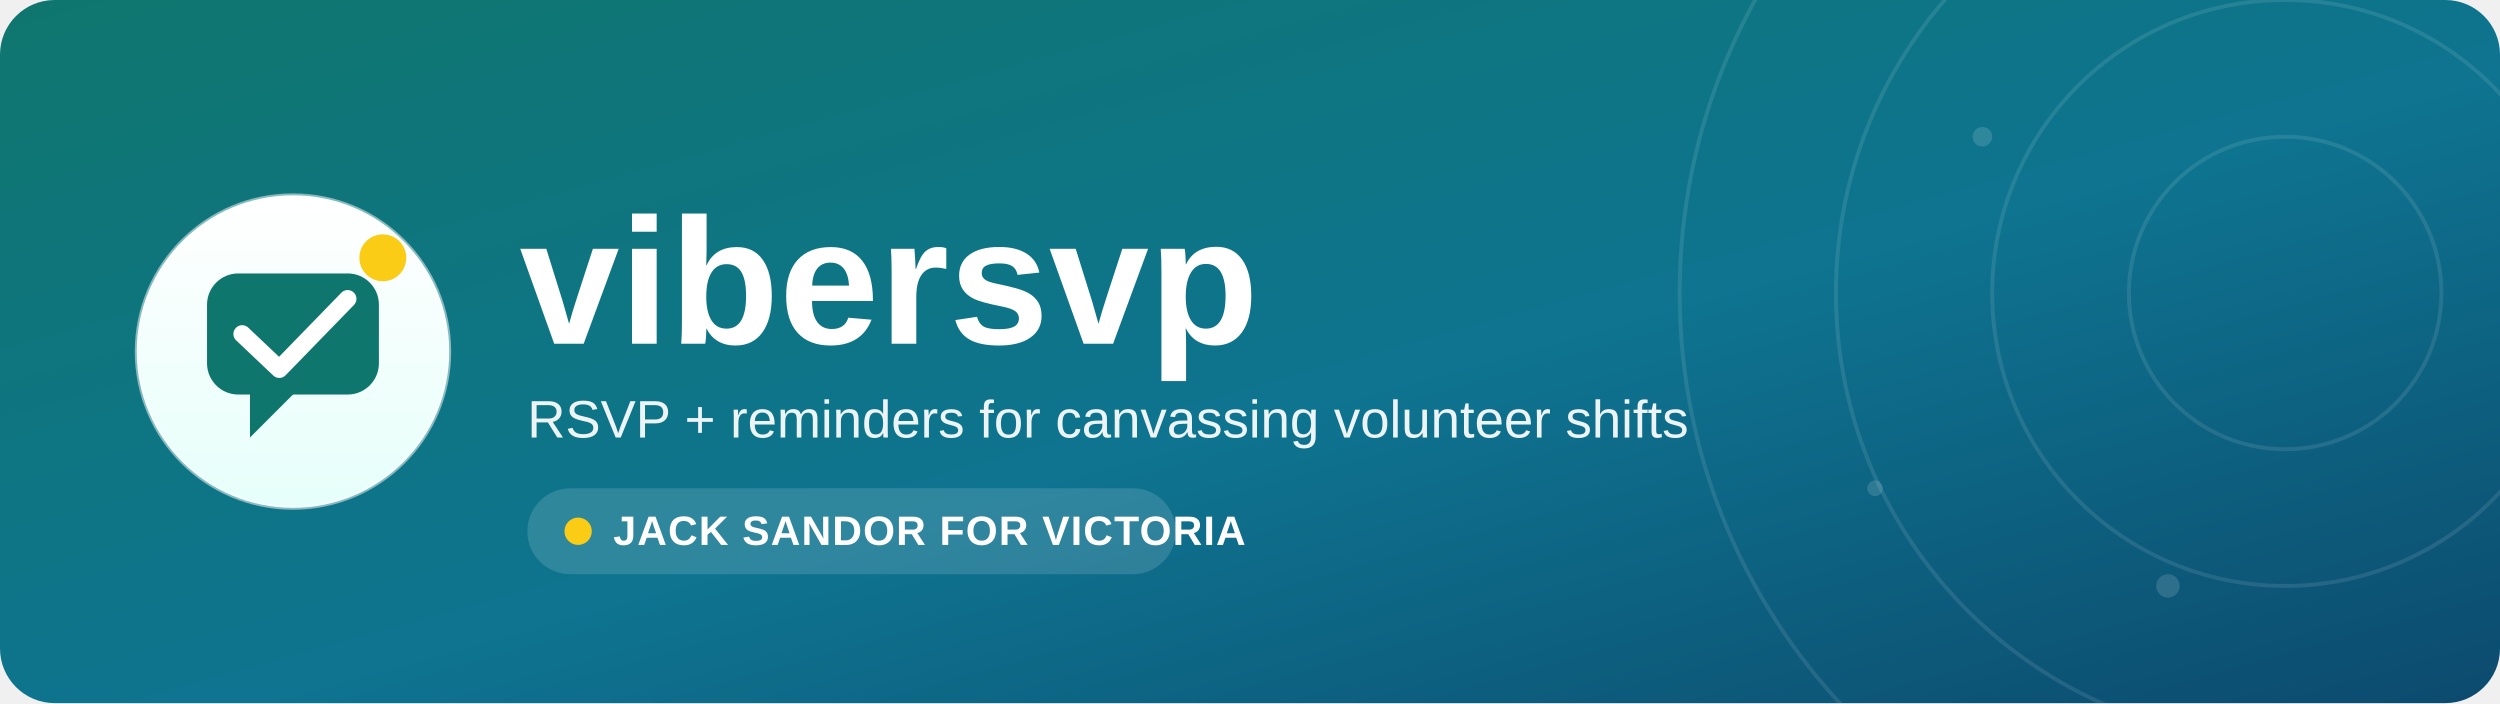
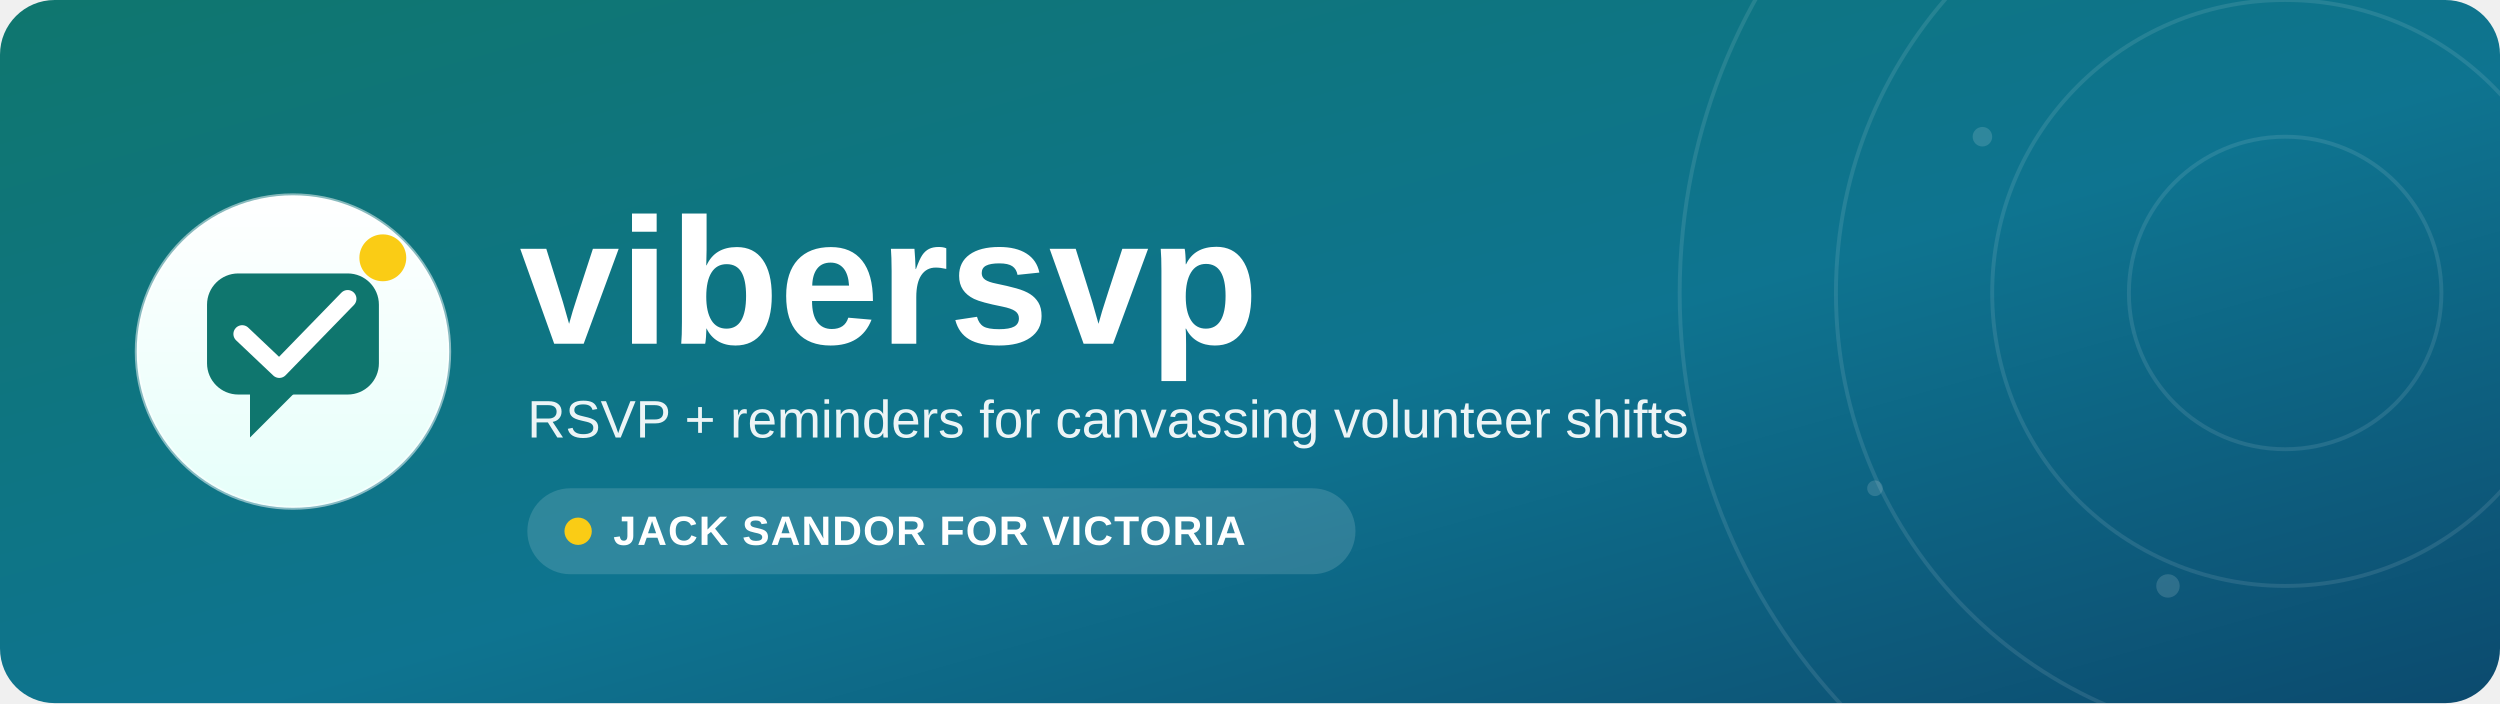
<svg xmlns="http://www.w3.org/2000/svg" viewBox="0 0 1280 360" width="1280" height="360" role="img" aria-label="vibersvp — RSVP and reminders for canvassing volunteer shifts">
  <defs>
    <linearGradient id="bg" x1="0" y1="0" x2="1" y2="1">
      <stop offset="0" stop-color="#0F766E" />
      <stop offset="0.55" stop-color="#0E7490" />
      <stop offset="1" stop-color="#0C4A6E" />
    </linearGradient>
    <linearGradient id="badge" x1="0" y1="0" x2="0" y2="1">
      <stop offset="0" stop-color="#FFFFFF" />
      <stop offset="1" stop-color="#E6FFFA" />
    </linearGradient>
    <clipPath id="card">
      <rect x="0" y="0" width="1280" height="360" rx="28" />
    </clipPath>
    <style>
      .wm   { font-family: "Helvetica Neue", Arial, "DejaVu Sans", sans-serif; font-weight: 800; }
      .tag  { font-family: "Helvetica Neue", Arial, "DejaVu Sans", sans-serif; font-weight: 400; }
      .chip { font-family: "Helvetica Neue", Arial, "DejaVu Sans", sans-serif; font-weight: 600; letter-spacing: 0.6px; }
    </style>
  </defs>
  <rect x="0" y="0" width="1280" height="360" rx="28" fill="url(#bg)" />
  <g clip-path="url(#card)" fill="none" stroke="#FFFFFF">
    <g opacity="0.10" stroke-width="2">
      <circle cx="1170" cy="150" r="80" />
      <circle cx="1170" cy="150" r="150" />
      <circle cx="1170" cy="150" r="230" />
      <circle cx="1170" cy="150" r="310" />
    </g>
    <g fill="#FFFFFF" stroke="none" opacity="0.14">
      <circle cx="1015" cy="70" r="5" />
      <circle cx="1110" cy="300" r="6" />
      <circle cx="960" cy="250" r="4" />
    </g>
  </g>
  <g>
    <circle cx="150" cy="180" r="80" fill="url(#badge)" />
    <circle cx="150" cy="180" r="80" fill="none" stroke="#FFFFFF" stroke-opacity="0.5" stroke-width="2" />
    <g>
      <rect x="106" y="140" width="88" height="62" rx="16" fill="#0F766E" />
      <path d="M128 200 L128 224 L152 200 Z" fill="#0F766E" />
      <polyline points="124,171 143,189 178,153" fill="none" stroke="#FFFFFF" stroke-width="9" stroke-linecap="round" stroke-linejoin="round" />
    </g>
    <circle cx="196" cy="132" r="12" fill="#FACC15" />
  </g>
  <text x="266" y="176" class="wm" font-size="92" fill="#FFFFFF">vibersvp</text>
  <text x="270" y="224" class="tag" font-size="27" fill="#FFFFFF" fill-opacity="0.92">RSVP + reminders for canvassing volunteer shifts</text>
  <g>
-     <rect x="270" y="250" width="332" height="44" rx="22" fill="#FFFFFF" fill-opacity="0.14" />
+     <rect x="270" y="250" width="424" height="44" rx="22" fill="#FFFFFF" fill-opacity="0.14" />
    <circle cx="296" cy="272" r="7" fill="#FACC15" />
    <text x="314" y="279" class="chip" font-size="21" fill="#FFFFFF">JACK SANDOR FOR VICTORIA</text>
  </g>
</svg>
